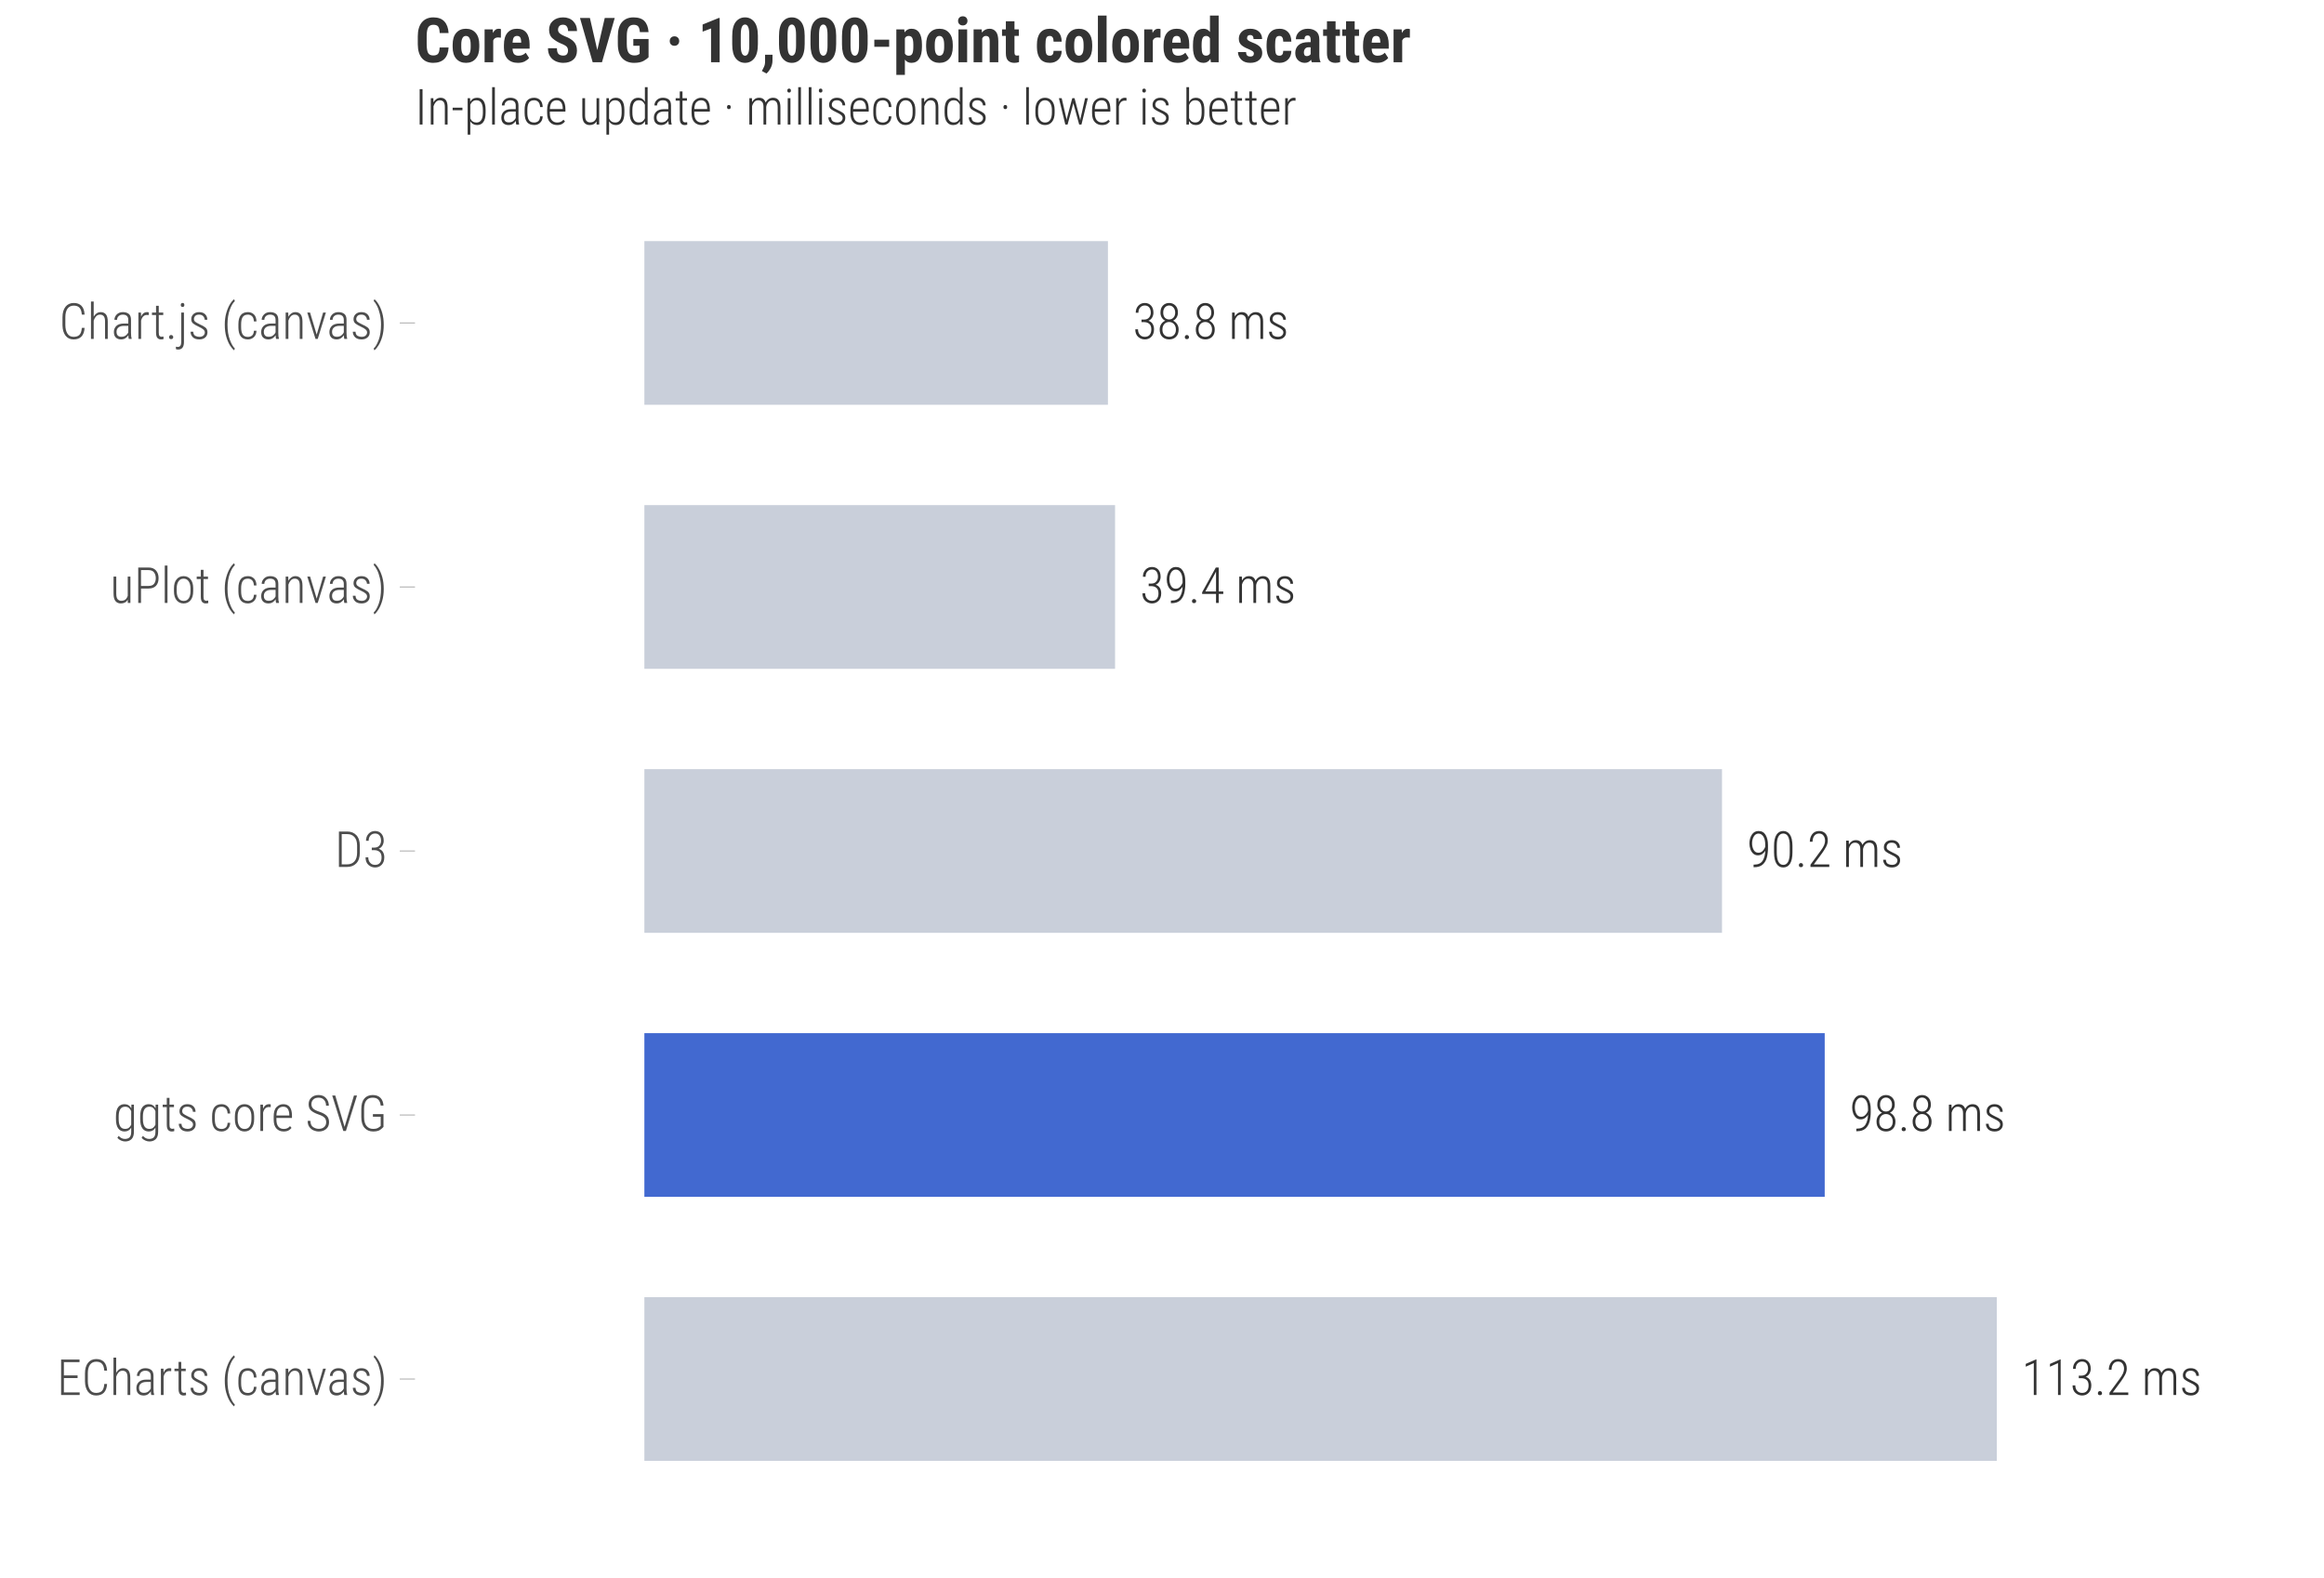
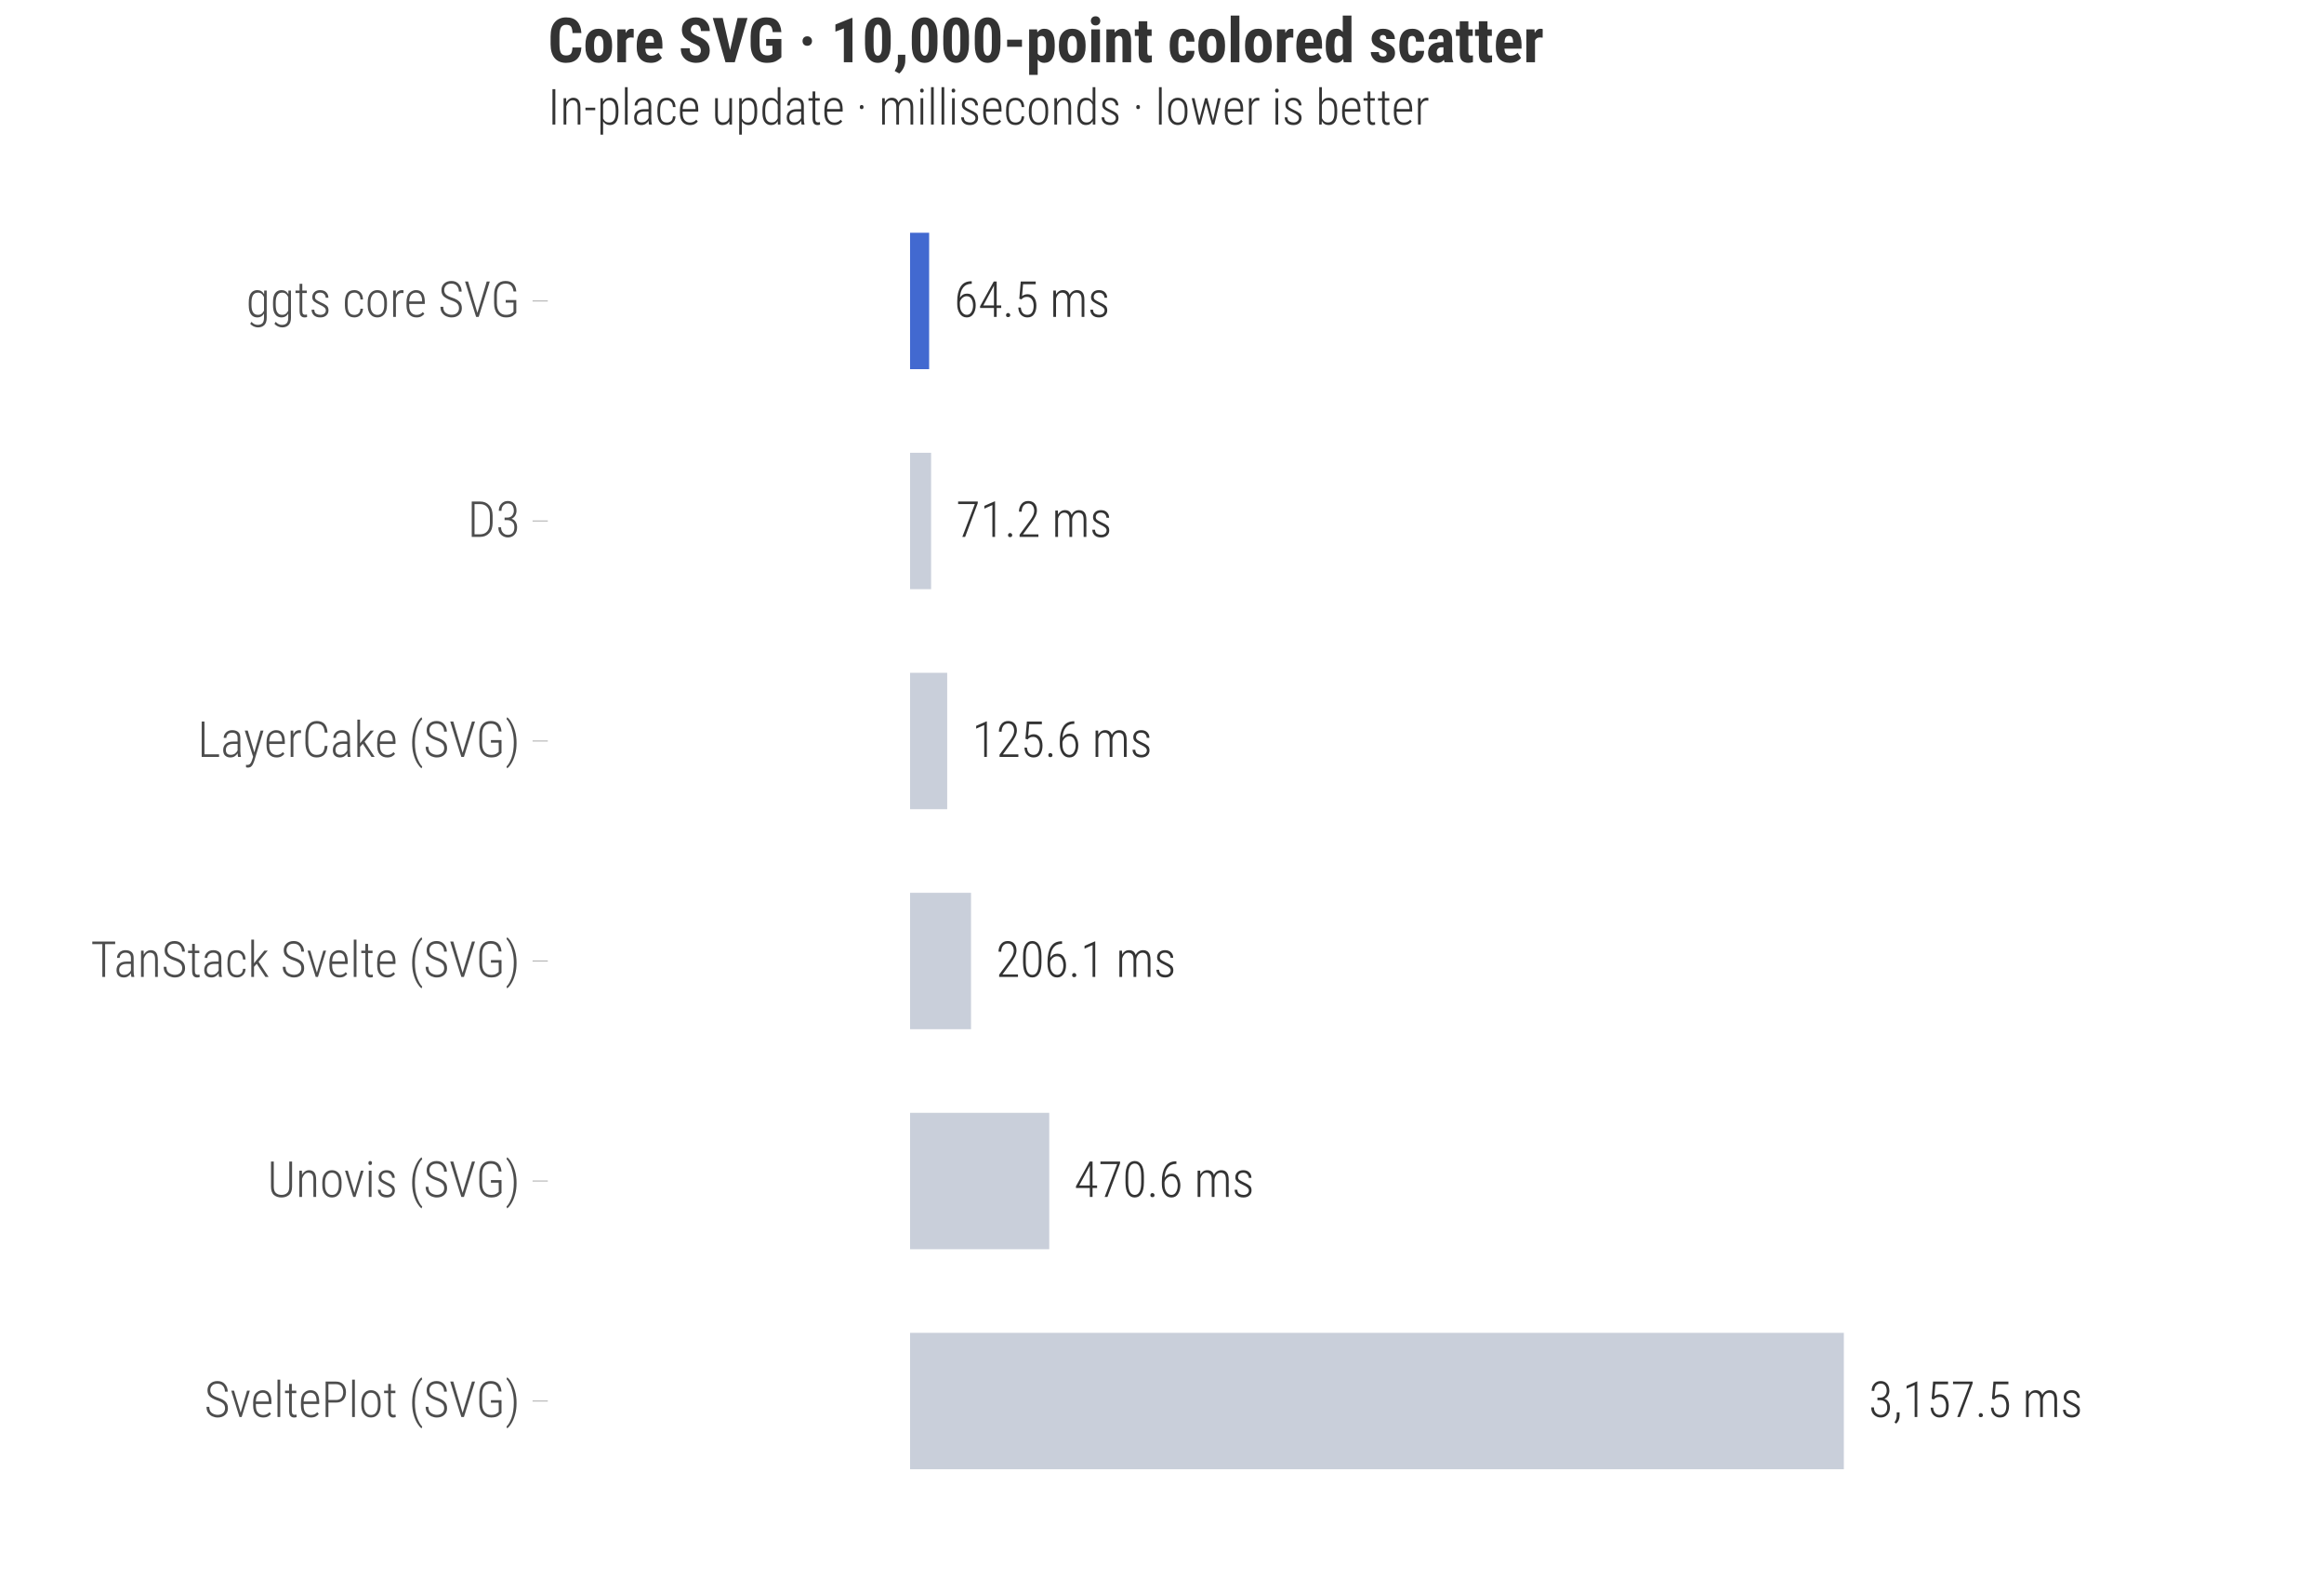
- <svg xmlns="http://www.w3.org/2000/svg" width="560" height="380" viewBox="0 0 560 380" role="img" aria-label="Core SVG · 10,000-point colored scatter. In-place update · milliseconds · lower is better. Chart.js (canvas): 38.8 ms; uPlot (canvas): 39.4 ms; D3: 90.2 ms; ggts core SVG: 98.8 ms; ECharts (canvas): 113.2 ms." class="gg-plot" font-family="&quot;Roboto Condensed&quot;, &quot;Arial Narrow&quot;, Arial, sans-serif" font-size="11" font-weight="300" text-rendering="optimizeLegibility" shape-rendering="geometricPrecision">
+ <svg xmlns="http://www.w3.org/2000/svg" width="560" height="380" viewBox="0 0 560 380" role="img" aria-label="Core SVG · 10,000-point colored scatter. In-place update · milliseconds · lower is better. ggts core SVG: 64.5 ms; D3: 71.2 ms; LayerCake (SVG): 125.6 ms; TanStack Svelte (SVG): 206.1 ms; Unovis (SVG): 470.6 ms; SveltePlot (SVG): 3,157.5 ms." class="gg-plot" font-family="&quot;Roboto Condensed&quot;, &quot;Arial Narrow&quot;, Arial, sans-serif" font-size="11" font-weight="300" text-rendering="optimizeLegibility" shape-rendering="geometricPrecision">
  <rect class="gg-paper" width="560" height="380" fill="var(--gg-paper, #ffffff)" />
-   <text class="gg-title" x="100" y="15" font-size="15" font-weight="700" fill="var(--gg-ink, #333333)">Core SVG · 10,000-point colored scatter</text>
-   <text class="gg-subtitle" x="100" y="30" font-size="12" font-weight="300" fill="var(--gg-ink, #333333)">In-place update · milliseconds · lower is better</text>
+   <text class="gg-title" x="132" y="15" font-size="15" font-weight="700" fill="var(--gg-ink, #333333)">Core SVG · 10,000-point colored scatter</text>
+   <text class="gg-subtitle" x="132" y="30" font-size="12" font-weight="300" fill="var(--gg-ink, #333333)">In-place update · milliseconds · lower is better</text>
  <defs>
    <clipPath id="gg-clip-0">
-       <rect width="456" height="318" />
+       <rect width="424" height="318" />
    </clipPath>
  </defs>
-   <g class="gg-panel" data-panel="0" transform="translate(100,46)">
-     <rect class="gg-panel-background" width="456" height="318" fill="var(--gg-panel, #ffffff)" />
+   <g class="gg-panel" data-panel="0" transform="translate(132,46)">
+     <rect class="gg-panel-background" width="424" height="318" fill="var(--gg-panel, #ffffff)" />
    <g class="gg-grid" stroke="var(--gg-grid, transparent)" stroke-width="0.25" vector-effect="non-scaling-stroke">
-       <line x1="55.27" y1="0" x2="55.27" y2="318" />
-       <line x1="112.85" y1="0" x2="112.85" y2="318" />
-       <line x1="170.42" y1="0" x2="170.42" y2="318" />
-       <line x1="228" y1="0" x2="228" y2="318" />
-       <line x1="285.58" y1="0" x2="285.58" y2="318" />
-       <line x1="343.15" y1="0" x2="343.15" y2="318" />
-       <line x1="400.73" y1="0" x2="400.73" y2="318" />
-       <line x1="0" y1="31.8" x2="456" y2="31.8" />
-       <line x1="0" y1="95.4" x2="456" y2="95.4" />
-       <line x1="0" y1="159" x2="456" y2="159" />
-       <line x1="0" y1="222.6" x2="456" y2="222.6" />
-       <line x1="0" y1="286.2" x2="456" y2="286.2" />
+       <line x1="16.03" y1="0" x2="16.03" y2="318" />
+       <line x1="87.29" y1="0" x2="87.29" y2="318" />
+       <line x1="158.55" y1="0" x2="158.55" y2="318" />
+       <line x1="229.82" y1="0" x2="229.82" y2="318" />
+       <line x1="301.08" y1="0" x2="301.08" y2="318" />
+       <line x1="372.34" y1="0" x2="372.34" y2="318" />
+       <line x1="0" y1="26.5" x2="424" y2="26.5" />
+       <line x1="0" y1="79.5" x2="424" y2="79.5" />
+       <line x1="0" y1="132.5" x2="424" y2="132.5" />
+       <line x1="0" y1="185.5" x2="424" y2="185.5" />
+       <line x1="0" y1="238.5" x2="424" y2="238.5" />
+       <line x1="0" y1="291.5" x2="424" y2="291.5" />
    </g>
    <g class="gg-marks" clip-path="url(#gg-clip-0)">
      <g class="gg-batch gg-rects" data-layer="0">
-         <rect x="55.27" y="12.08" width="111.7" height="39.43" fill="#c9cfda" />
-         <rect x="55.27" y="75.68" width="113.42" height="39.43" fill="#c9cfda" />
-         <rect x="55.27" y="139.28" width="259.67" height="39.43" fill="#c9cfda" />
-         <rect x="55.27" y="202.88" width="284.42" height="39.43" fill="#4269d0" />
-         <rect x="55.27" y="266.48" width="325.88" height="39.43" fill="#c9cfda" />
+         <rect x="87.29" y="10.07" width="4.6" height="32.86" fill="#4269d0" />
+         <rect x="87.29" y="63.07" width="5.07" height="32.86" fill="#c9cfda" />
+         <rect x="87.29" y="116.07" width="8.95" height="32.86" fill="#c9cfda" />
+         <rect x="87.29" y="169.07" width="14.69" height="32.86" fill="#c9cfda" />
+         <rect x="87.29" y="222.07" width="33.54" height="32.86" fill="#c9cfda" />
+         <rect x="87.29" y="275.07" width="225.01" height="32.86" fill="#c9cfda" />
      </g>
      <g class="gg-batch gg-glyphs" data-layer="1" font-size="12" text-anchor="start">
-         <text x="172.97" y="31.8" dy="0.32em" fill="var(--gg-ink, #333333)">38.8 ms</text>
-         <text x="174.7" y="95.4" dy="0.32em" fill="var(--gg-ink, #333333)">39.4 ms</text>
-         <text x="320.94" y="159" dy="0.32em" fill="var(--gg-ink, #333333)">90.2 ms</text>
-         <text x="345.7" y="222.6" dy="0.32em" fill="var(--gg-ink, #333333)">98.8 ms</text>
-         <text x="387.15" y="286.2" dy="0.32em" fill="var(--gg-ink, #333333)">113.2 ms</text>
+         <text x="97.89" y="26.5" dy="0.32em" fill="var(--gg-ink, #333333)">64.5 ms</text>
+         <text x="98.37" y="79.5" dy="0.32em" fill="var(--gg-ink, #333333)">71.2 ms</text>
+         <text x="102.24" y="132.5" dy="0.32em" fill="var(--gg-ink, #333333)">125.6 ms</text>
+         <text x="107.98" y="185.5" dy="0.32em" fill="var(--gg-ink, #333333)">206.1 ms</text>
+         <text x="126.83" y="238.5" dy="0.32em" fill="var(--gg-ink, #333333)">470.6 ms</text>
+         <text x="318.3" y="291.5" dy="0.32em" fill="var(--gg-ink, #333333)">3,157.5 ms</text>
      </g>
    </g>
-     <rect class="gg-panel-border" width="456" height="318" fill="none" stroke="var(--gg-panelBorder, transparent)" stroke-width="0.5" vector-effect="non-scaling-stroke" />
+     <rect class="gg-panel-border" width="424" height="318" fill="none" stroke="var(--gg-panelBorder, transparent)" stroke-width="0.5" vector-effect="non-scaling-stroke" />
  </g>
-   <g class="gg-axis gg-axis-y" transform="translate(100,46)">
-     <g class="gg-tick" transform="translate(0,31.8)">
+   <g class="gg-axis gg-axis-y" transform="translate(132,46)">
+     <g class="gg-tick" transform="translate(0,26.5)">
      <line x2="-3.67" stroke="var(--gg-tickColor, #b3b3b3)" stroke-width="0.25" vector-effect="non-scaling-stroke" />
-       <text x="-6.67" dy="0.32em" text-anchor="end" fill="var(--gg-axisText, #4d4d4d)" font-size="12" font-weight="300">Chart.js (canvas)</text>
+       <text x="-6.67" dy="0.32em" text-anchor="end" fill="var(--gg-axisText, #4d4d4d)" font-size="12" font-weight="300">ggts core SVG</text>
    </g>
-     <g class="gg-tick" transform="translate(0,95.4)">
-       <line x2="-3.67" stroke="var(--gg-tickColor, #b3b3b3)" stroke-width="0.25" vector-effect="non-scaling-stroke" />
-       <text x="-6.67" dy="0.32em" text-anchor="end" fill="var(--gg-axisText, #4d4d4d)" font-size="12" font-weight="300">uPlot (canvas)</text>
-     </g>
-     <g class="gg-tick" transform="translate(0,159)">
+     <g class="gg-tick" transform="translate(0,79.5)">
      <line x2="-3.67" stroke="var(--gg-tickColor, #b3b3b3)" stroke-width="0.25" vector-effect="non-scaling-stroke" />
      <text x="-6.67" dy="0.32em" text-anchor="end" fill="var(--gg-axisText, #4d4d4d)" font-size="12" font-weight="300">D3</text>
    </g>
-     <g class="gg-tick" transform="translate(0,222.6)">
+     <g class="gg-tick" transform="translate(0,132.5)">
      <line x2="-3.67" stroke="var(--gg-tickColor, #b3b3b3)" stroke-width="0.25" vector-effect="non-scaling-stroke" />
-       <text x="-6.67" dy="0.32em" text-anchor="end" fill="var(--gg-axisText, #4d4d4d)" font-size="12" font-weight="300">ggts core SVG</text>
+       <text x="-6.67" dy="0.32em" text-anchor="end" fill="var(--gg-axisText, #4d4d4d)" font-size="12" font-weight="300">LayerCake (SVG)</text>
    </g>
-     <g class="gg-tick" transform="translate(0,286.2)">
+     <g class="gg-tick" transform="translate(0,185.5)">
      <line x2="-3.67" stroke="var(--gg-tickColor, #b3b3b3)" stroke-width="0.25" vector-effect="non-scaling-stroke" />
-       <text x="-6.67" dy="0.32em" text-anchor="end" fill="var(--gg-axisText, #4d4d4d)" font-size="12" font-weight="300">ECharts (canvas)</text>
+       <text x="-6.67" dy="0.32em" text-anchor="end" fill="var(--gg-axisText, #4d4d4d)" font-size="12" font-weight="300">TanStack Svelte (SVG)</text>
+     </g>
+     <g class="gg-tick" transform="translate(0,238.5)">
+       <line x2="-3.67" stroke="var(--gg-tickColor, #b3b3b3)" stroke-width="0.25" vector-effect="non-scaling-stroke" />
+       <text x="-6.67" dy="0.32em" text-anchor="end" fill="var(--gg-axisText, #4d4d4d)" font-size="12" font-weight="300">Unovis (SVG)</text>
+     </g>
+     <g class="gg-tick" transform="translate(0,291.5)">
+       <line x2="-3.67" stroke="var(--gg-tickColor, #b3b3b3)" stroke-width="0.25" vector-effect="non-scaling-stroke" />
+       <text x="-6.67" dy="0.32em" text-anchor="end" fill="var(--gg-axisText, #4d4d4d)" font-size="12" font-weight="300">SveltePlot (SVG)</text>
    </g>
  </g>
</svg>
